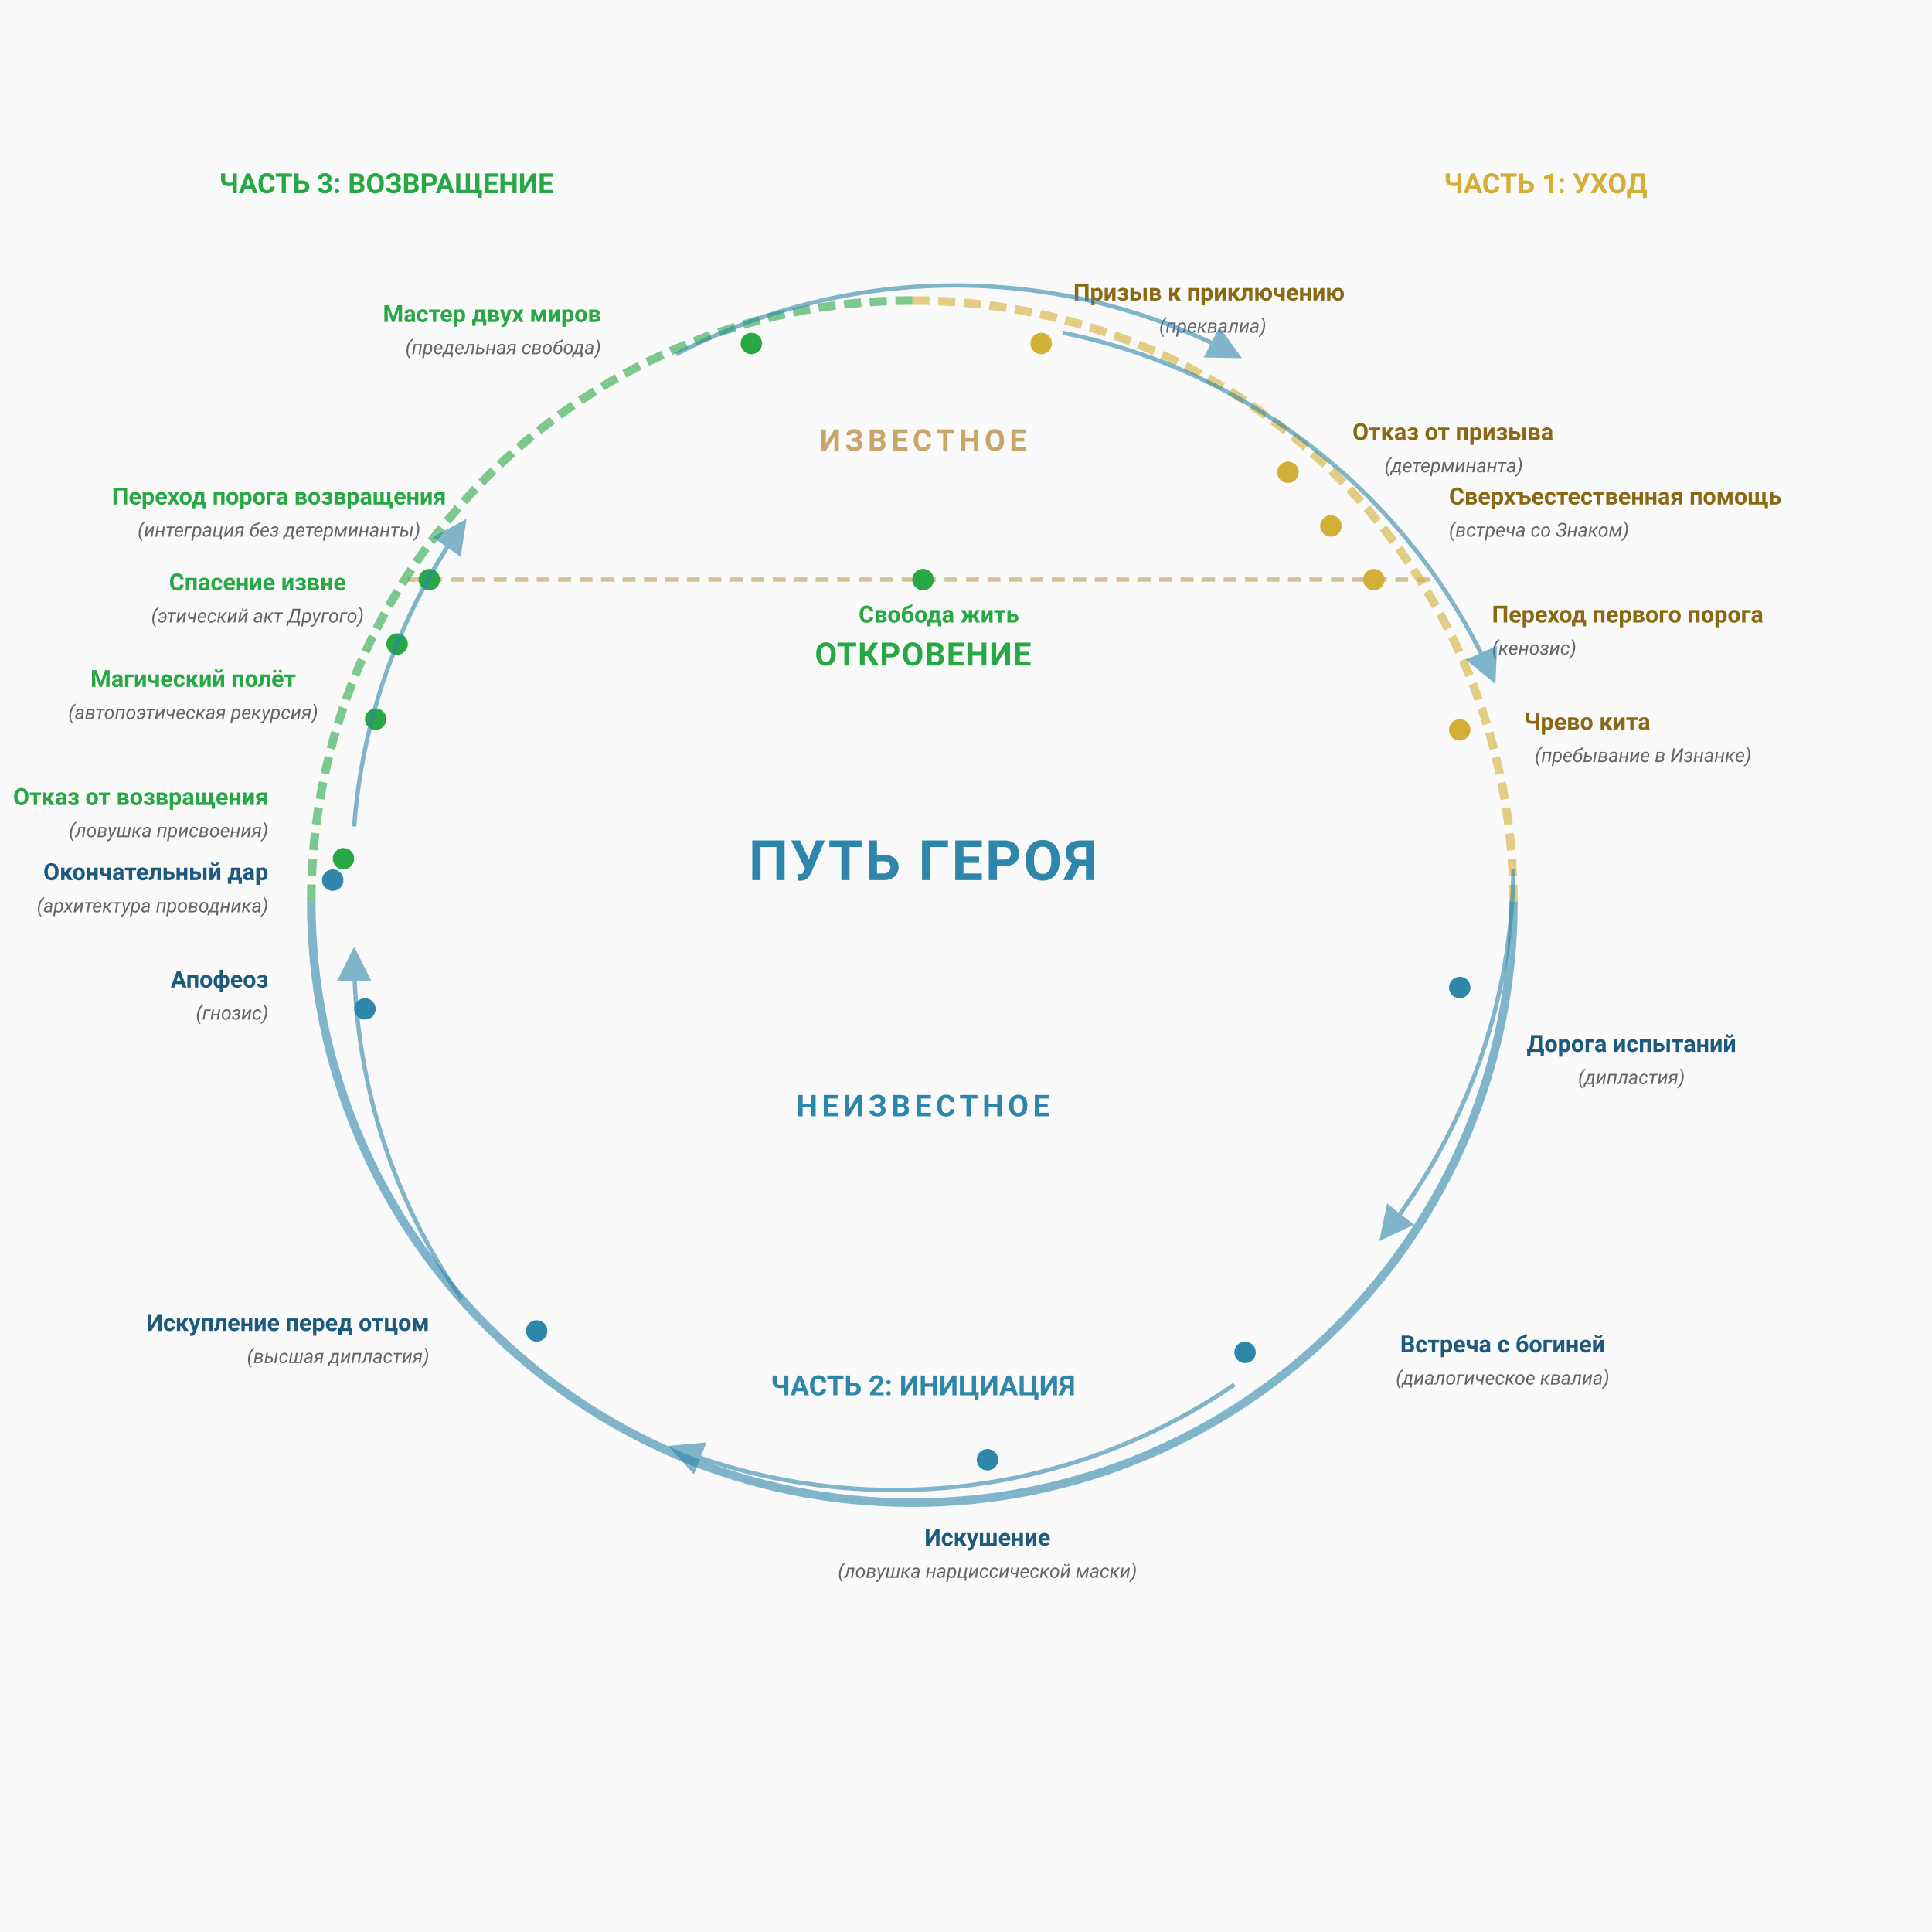
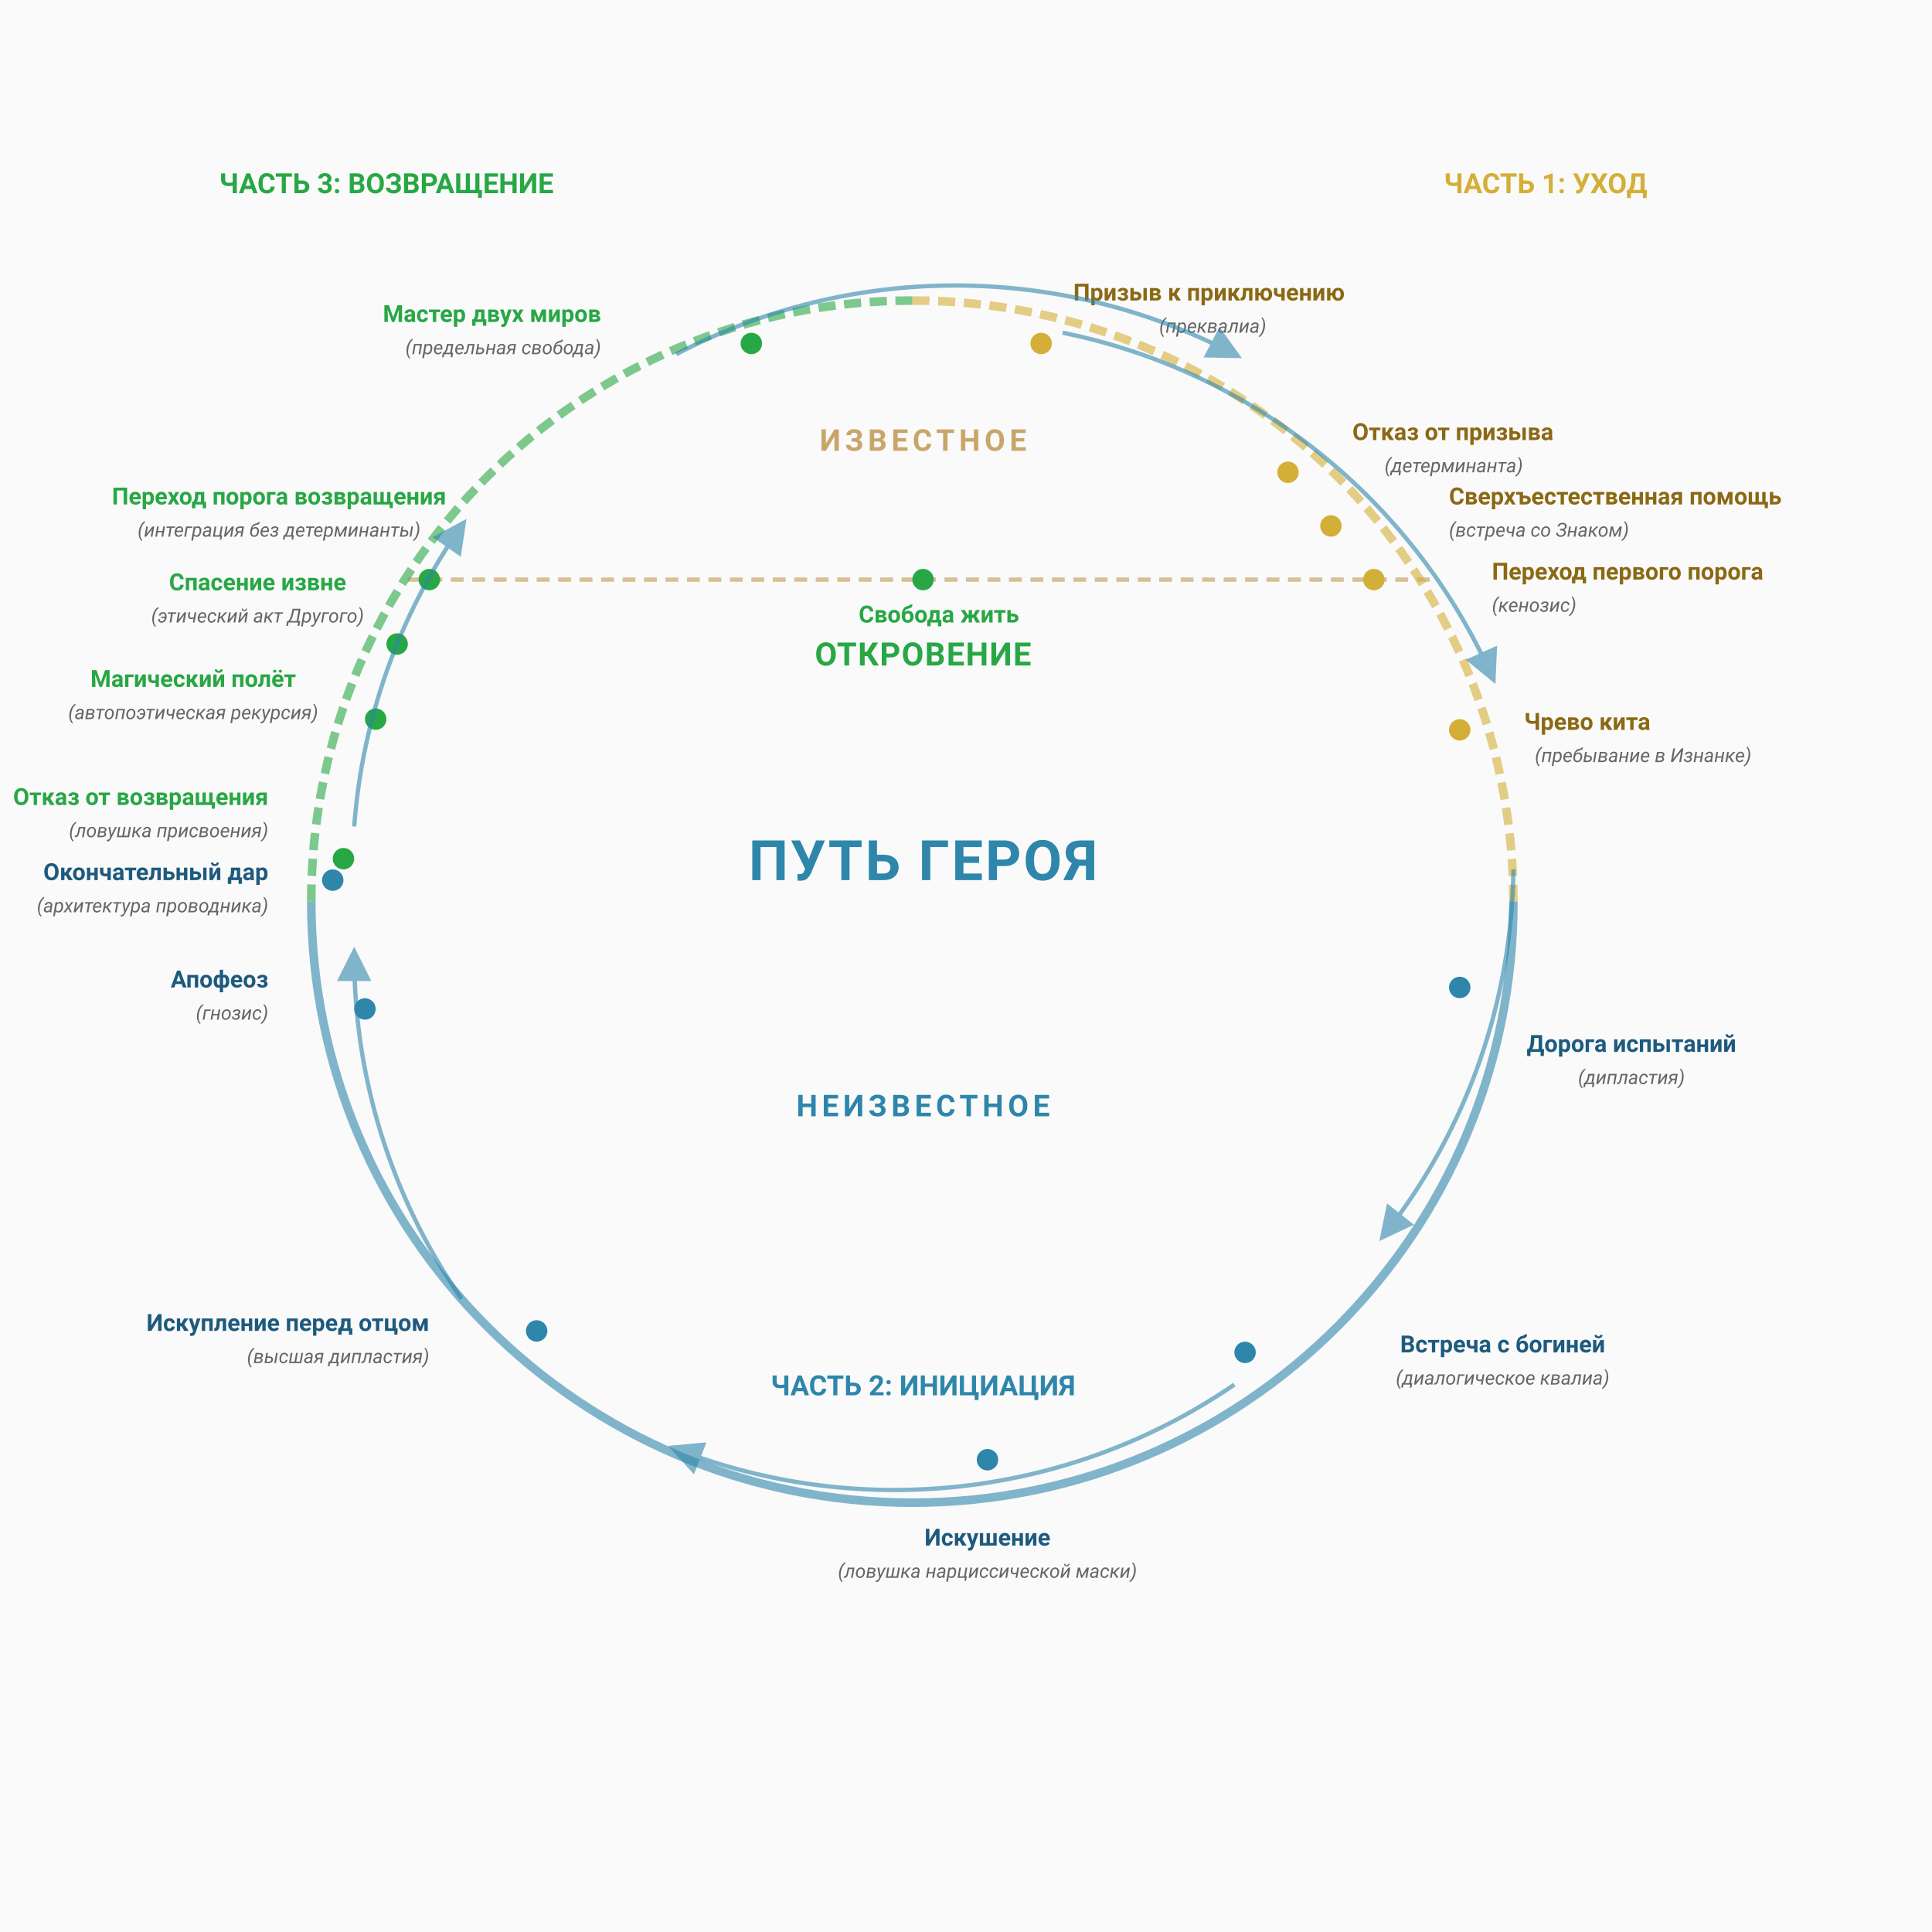
<svg xmlns="http://www.w3.org/2000/svg" viewBox="0 0 900 900" width="900" height="900">
  <defs>
    <marker id="arrow" markerWidth="8" markerHeight="8" refX="6" refY="4" orient="auto">
      <polygon points="0 0, 8 4, 0 8" fill="#2E86AB" />
    </marker>
  </defs>
  <rect width="100%" height="100%" fill="#FAFAFA" />
  <line x1="190" y1="270" x2="668" y2="270" stroke="#C8A66B" stroke-width="2" stroke-dasharray="6,4" opacity="0.7" />
  <g text-anchor="middle" font-family="system-ui, -apple-system, 'Segoe UI', Roboto, sans-serif">
    <text x="430" y="410" font-size="26" font-weight="bold" fill="#2E86AB" letter-spacing="1">ПУТЬ ГЕРОЯ</text>
    <text x="430" y="310" font-size="15" font-weight="600" fill="#28A745" letter-spacing="0.5">ОТКРОВЕНИЕ</text>
    <text x="430" y="210" font-size="14" font-weight="bold" fill="#C8A66B" letter-spacing="2">ИЗВЕСТНОЕ</text>
    <text x="430" y="520" font-size="14" font-weight="bold" fill="#2E86AB" letter-spacing="2">НЕИЗВЕСТНОЕ</text>
  </g>
  <path d="M 425 140 A 280 280 0 0 1 705 420" fill="none" stroke="#D4AF37" stroke-width="4" opacity="0.6" stroke-dasharray="8,4" />
  <path d="M 705 420 A 280 280 0 0 1 145 420" fill="none" stroke="#2E86AB" stroke-width="4" opacity="0.6" />
  <path d="M 145 420 A 280 280 0 0 1 425 140" fill="none" stroke="#28A745" stroke-width="4" opacity="0.6" stroke-dasharray="8,4" />
  <g id="departure" font-family="system-ui, -apple-system, 'Segoe UI', Roboto, sans-serif" font-size="11" font-weight="600" fill="#8B6914">
    <g id="stage-call">
      <circle cx="485" cy="160" r="5" fill="#D4AF37" />
      <text x="500" y="140" text-anchor="start">Призыв к приключению</text>
      <text x="540" y="155" text-anchor="start" font-size="9" font-weight="normal" font-style="italic" fill="#666">(преквалиа)</text>
    </g>
    <g id="stage-refusal">
      <circle cx="600" cy="220" r="5" fill="#D4AF37" />
      <text x="630" y="205" text-anchor="start">Отказ от призыва</text>
      <text x="645" y="220" text-anchor="start" font-size="9" font-weight="normal" font-style="italic" fill="#666">(детерминанта)</text>
    </g>
    <g id="stage-help">
      <circle cx="620" cy="245" r="5" fill="#D4AF37" />
      <text x="675" y="235" text-anchor="start">Сверхъестественная помощь</text>
      <text x="675" y="250" text-anchor="start" font-size="9" font-weight="normal" font-style="italic" fill="#666">(встреча со Знаком)</text>
    </g>
    <g id="stage-threshold">
      <circle cx="640" cy="270" r="5" fill="#D4AF37" />
-       <text x="695" y="290" text-anchor="start">Переход первого порога</text>
-       <text x="695" y="305" text-anchor="start" font-size="9" font-weight="normal" font-style="italic" fill="#666">(кенозис)</text>
+       <text x="695" y="270" text-anchor="start">Переход первого порога</text>
+       <text x="695" y="285" text-anchor="start" font-size="9" font-weight="normal" font-style="italic" fill="#666">(кенозис)</text>
    </g>
    <g id="stage-whale">
      <circle cx="680" cy="340" r="5" fill="#D4AF37" />
      <text x="710" y="340" text-anchor="start">Чрево кита</text>
      <text x="715" y="355" text-anchor="start" font-size="9" font-weight="normal" font-style="italic" fill="#666">(пребывание в Изнанке)</text>
    </g>
  </g>
  <g id="initiation" font-family="system-ui, -apple-system, 'Segoe UI', Roboto, sans-serif" font-size="11" font-weight="600" fill="#1E5A7E">
    <g id="stage-trials">
      <circle cx="680" cy="460" r="5" fill="#2E86AB" />
      <text x="760" y="490" text-anchor="middle">Дорога испытаний</text>
      <text x="760" y="505" text-anchor="middle" font-size="9" font-weight="normal" font-style="italic" fill="#666">(дипластия)</text>
    </g>
    <g id="stage-goddess">
      <circle cx="580" cy="630" r="5" fill="#2E86AB" />
      <text x="700" y="630" text-anchor="middle">Встреча с богиней</text>
      <text x="700" y="645" text-anchor="middle" font-size="9" font-weight="normal" font-style="italic" fill="#666">(диалогическое квалиа)</text>
    </g>
    <g id="stage-temptation">
      <circle cx="460" cy="680" r="5" fill="#2E86AB" />
      <text x="460" y="720" text-anchor="middle">Искушение</text>
      <text x="460" y="735" text-anchor="middle" font-size="9" font-weight="normal" font-style="italic" fill="#666">(ловушка нарциссической маски)</text>
    </g>
    <g id="stage-father">
      <circle cx="250" cy="620" r="5" fill="#2E86AB" />
      <text x="200" y="620" text-anchor="end">Искупление перед отцом</text>
      <text x="200" y="635" text-anchor="end" font-size="9" font-weight="normal" font-style="italic" fill="#666">(высшая дипластия)</text>
    </g>
    <g id="stage-apotheosis">
      <circle cx="170" cy="470" r="5" fill="#2E86AB" />
      <text x="125" y="460" text-anchor="end">Апофеоз</text>
      <text x="125" y="475" text-anchor="end" font-size="9" font-weight="normal" font-style="italic" fill="#666">(гнозис)</text>
    </g>
    <g id="stage-gift">
      <circle cx="155" cy="410" r="5" fill="#2E86AB" />
      <text x="125" y="410" text-anchor="end">Окончательный дар</text>
      <text x="125" y="425" text-anchor="end" font-size="9" font-weight="normal" font-style="italic" fill="#666">(архитектура проводника)</text>
    </g>
  </g>
  <g id="return" font-family="system-ui, -apple-system, 'Segoe UI', Roboto, sans-serif" font-size="11" font-weight="600" fill="#28A745">
    <g id="stage-refusal-return">
      <circle cx="160" cy="400" r="5" fill="#28A745" />
      <text x="125" y="375" text-anchor="end">Отказ от возвращения</text>
      <text x="125" y="390" text-anchor="end" font-size="9" font-weight="normal" font-style="italic" fill="#666">(ловушка присвоения)</text>
    </g>
    <g id="stage-flight">
      <circle cx="175" cy="335" r="5" fill="#28A745" />
      <text x="90" y="320" text-anchor="middle">Магический полёт</text>
      <text x="90" y="335" text-anchor="middle" font-size="9" font-weight="normal" font-style="italic" fill="#666">(автопоэтическая рекурсия)</text>
    </g>
    <g id="stage-rescue">
      <circle cx="185" cy="300" r="5" fill="#28A745" />
      <text x="120" y="275" text-anchor="middle">Спасение извне</text>
      <text x="120" y="290" text-anchor="middle" font-size="9" font-weight="normal" font-style="italic" fill="#666">(этический акт Другого)</text>
    </g>
    <g id="stage-return-threshold">
      <circle cx="200" cy="270" r="5" fill="#28A745" />
      <text x="130" y="235" text-anchor="middle">Переход порога возвращения</text>
      <text x="130" y="250" text-anchor="middle" font-size="9" font-weight="normal" font-style="italic" fill="#666">(интеграция без детерминанты)</text>
    </g>
    <g id="stage-master">
      <circle cx="350" cy="160" r="5" fill="#28A745" />
      <text x="280" y="150" text-anchor="end">Мастер двух миров</text>
      <text x="280" y="165" text-anchor="end" font-size="9" font-weight="normal" font-style="italic" fill="#666">(предельная свобода)</text>
    </g>
    <g id="stage-freedom">
      <circle cx="430" cy="270" r="5" fill="#28A745" />
      <text x="400" y="290" text-anchor="start">Свобода жить</text>
    </g>
  </g>
  <g font-family="system-ui, -apple-system, 'Segoe UI', Roboto, sans-serif" font-size="13" font-weight="bold">
    <text x="720" y="90" fill="#D4AF37" text-anchor="middle">ЧАСТЬ 1: УХОД</text>
    <text x="430" y="650" fill="#2E86AB" text-anchor="middle">ЧАСТЬ 2: ИНИЦИАЦИЯ</text>
    <text x="180" y="90" fill="#28A745" text-anchor="middle">ЧАСТЬ 3: ВОЗВРАЩЕНИЕ</text>
  </g>
  <g fill="none" stroke="#2E86AB" stroke-width="2" marker-end="url(#arrow)" opacity="0.6">
    <path d="M 495 155 A 280 280 0 0 1 695 315" />
    <path d="M 315 165 A 280 280 0 0 1 575 165" />
    <path d="M 165 385 A 280 280 0 0 1 215 245" />
    <path d="M 705 405 A 280 280 0 0 1 645 575" />
    <path d="M 575 645 A 280 280 0 0 1 315 675" />
    <path d="M 215 605 A 280 280 0 0 1 165 445" />
  </g>
</svg>
